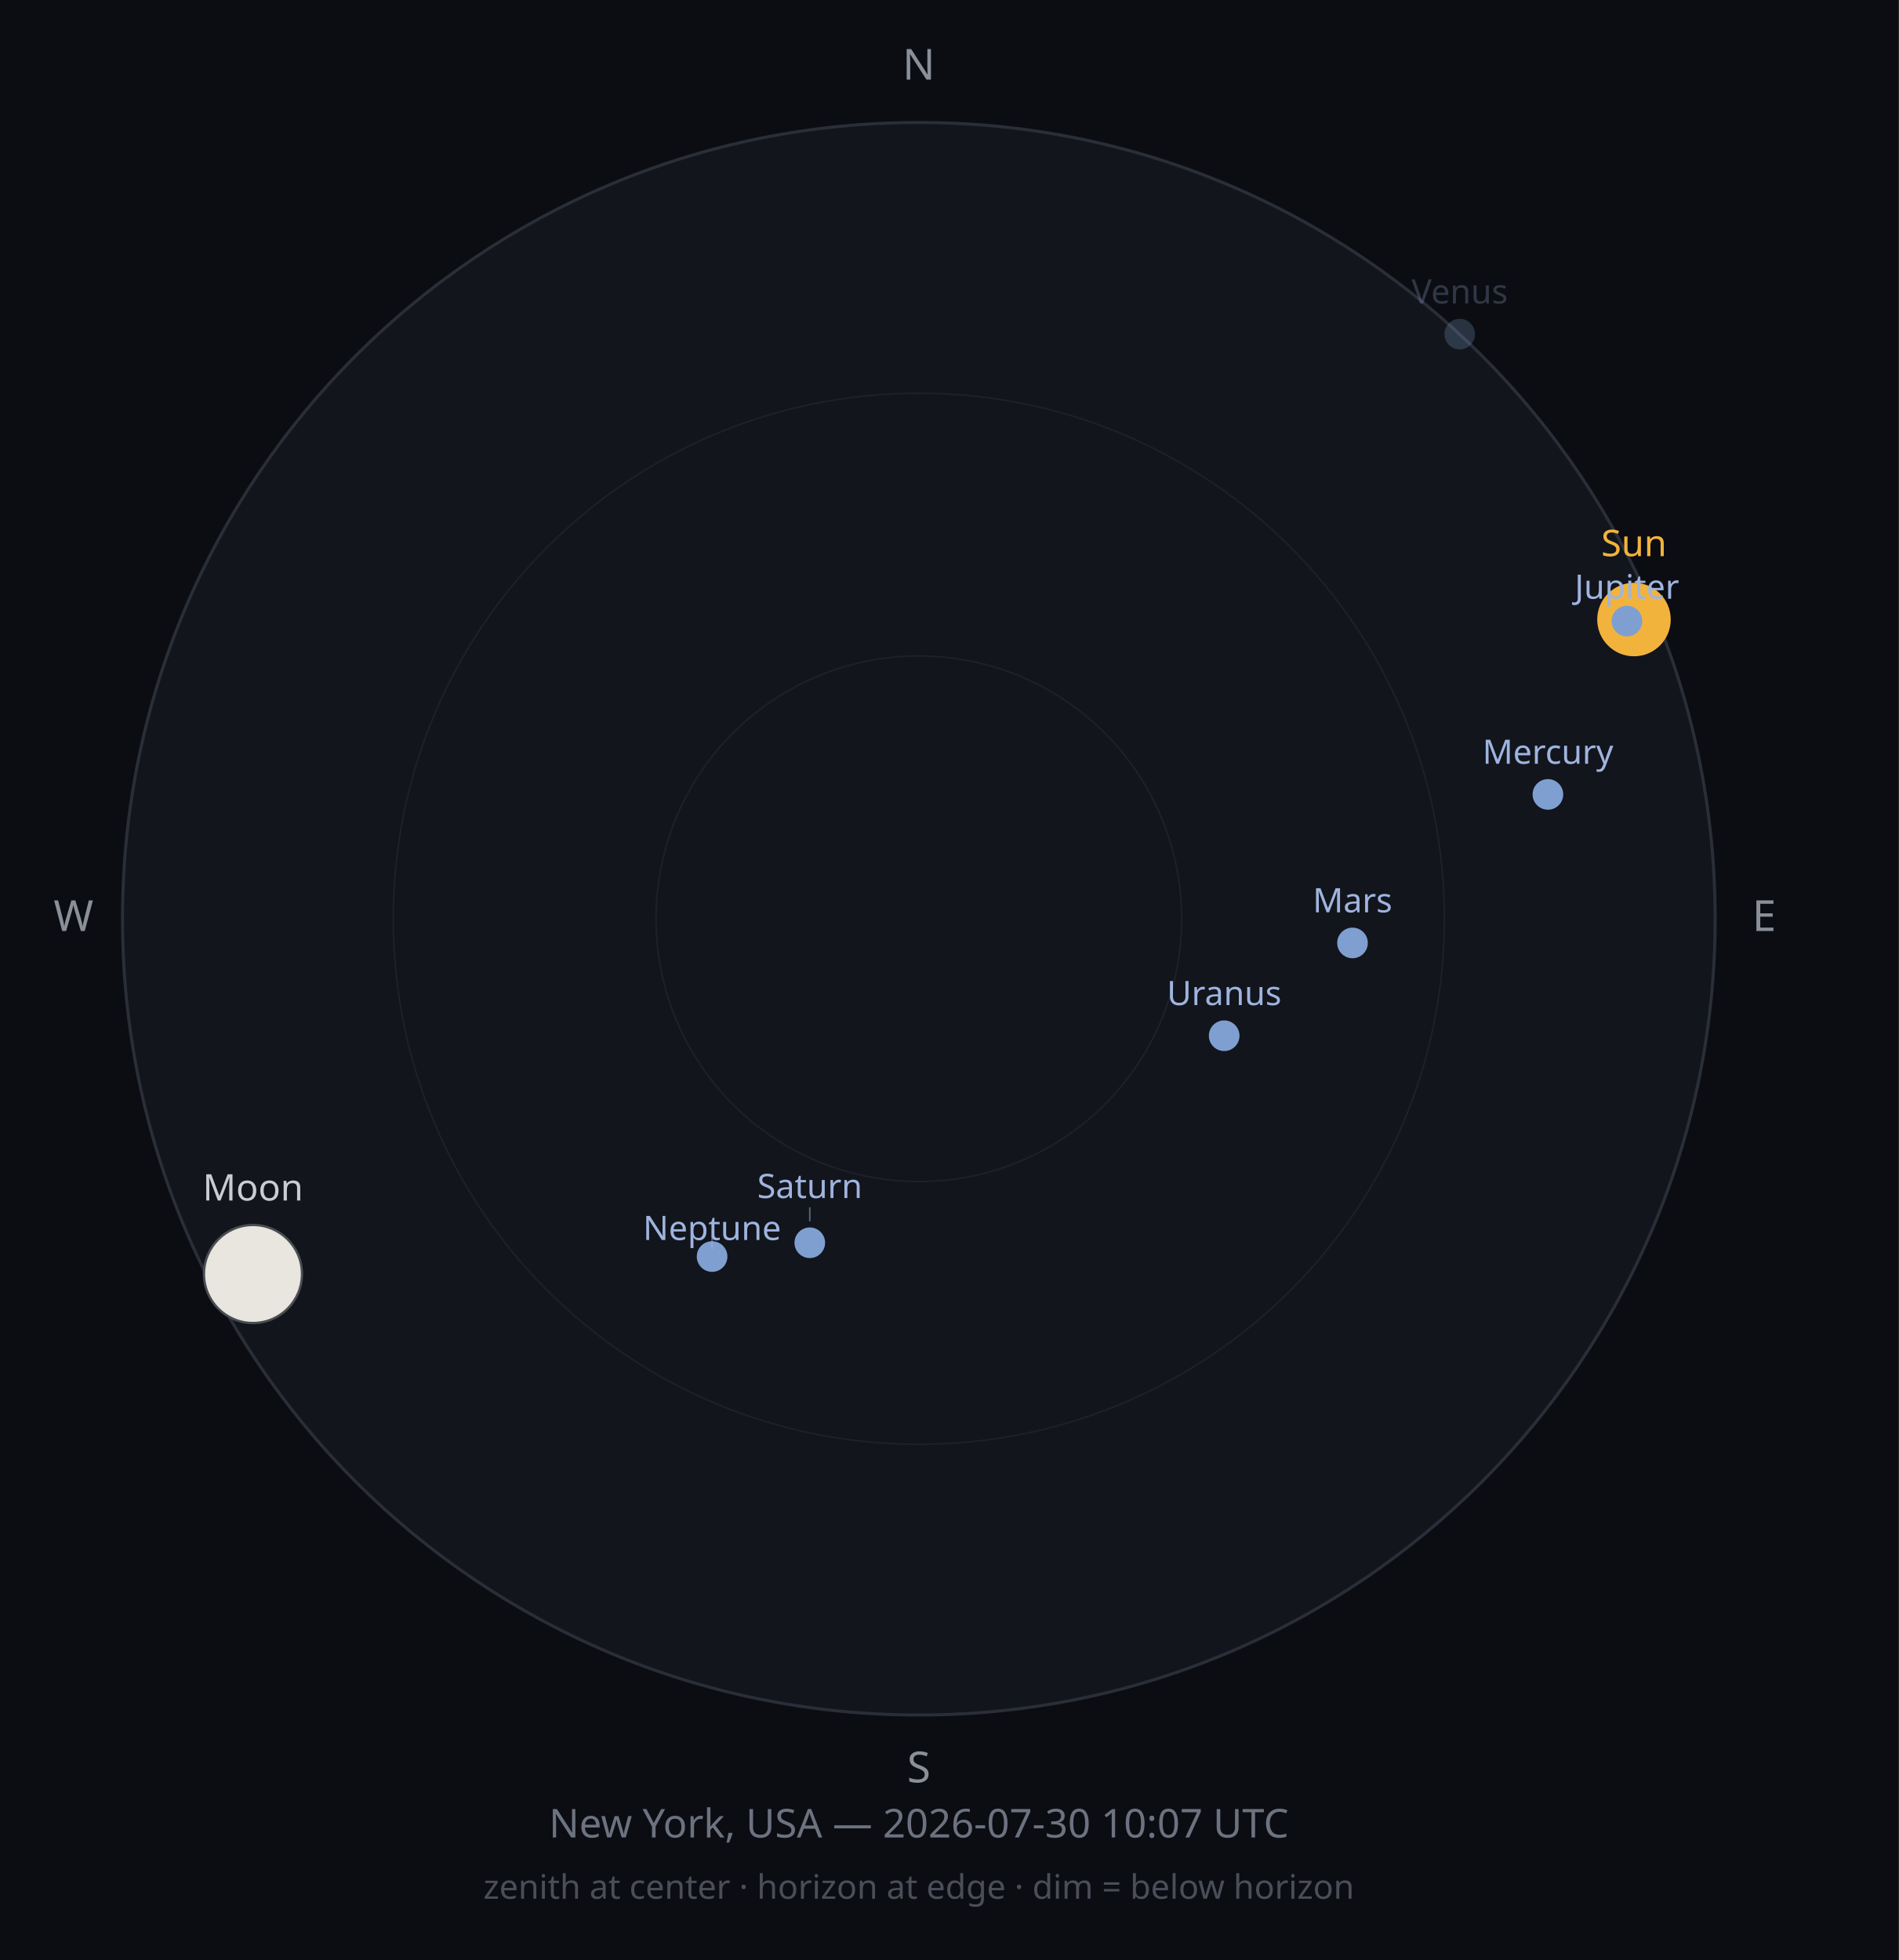
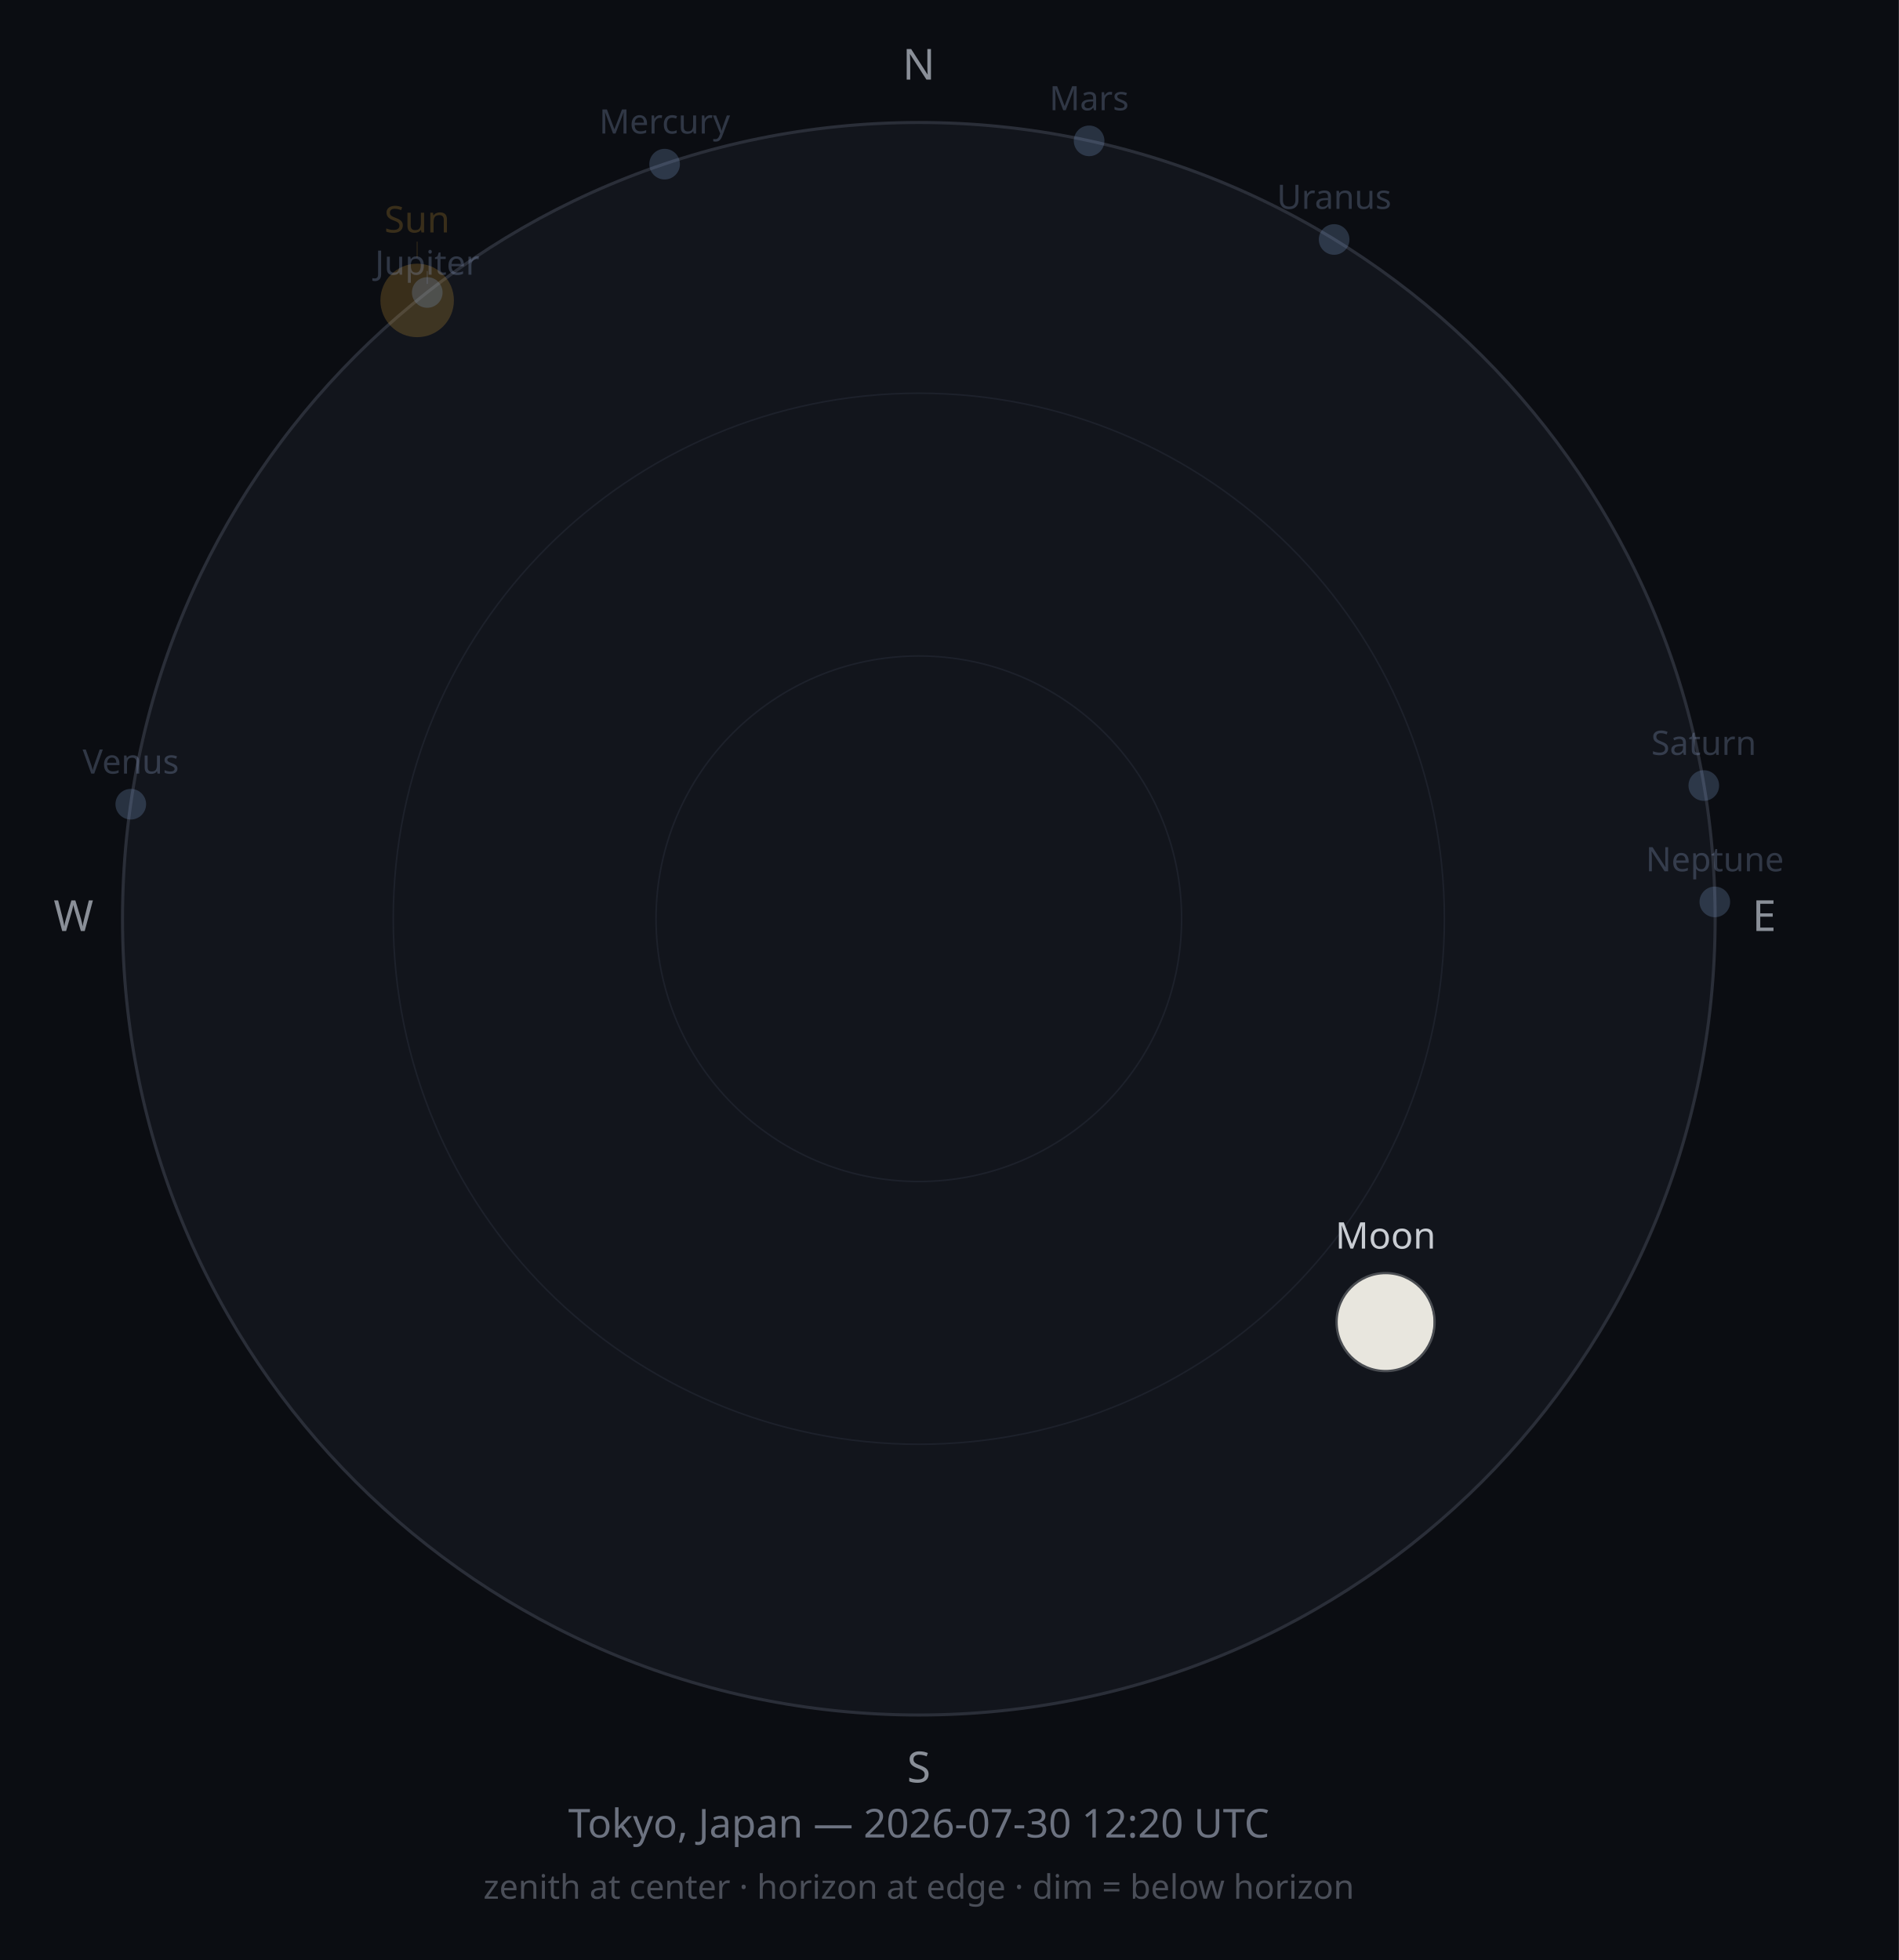
<svg xmlns="http://www.w3.org/2000/svg" width="620" height="640" viewBox="0 0 620 640">
  <rect width="620" height="640" fill="#0B0D12" />
  <circle cx="300" cy="300" r="260" fill="#12151C" stroke="#2A2E38" stroke-width="1" />
  <circle cx="300" cy="300" r="171.6" fill="none" stroke="#1D212B" stroke-width="0.5" />
  <circle cx="300" cy="300" r="85.8" fill="none" stroke="#1D212B" stroke-width="0.5" />
  <text x="300" y="26" font-size="14" fill="#8A8F98" text-anchor="middle" font-family="sans-serif">N</text>
  <text x="576" y="304" font-size="14" fill="#8A8F98" text-anchor="middle" font-family="sans-serif">E</text>
  <text x="300" y="582" font-size="14" fill="#8A8F98" text-anchor="middle" font-family="sans-serif">S</text>
  <text x="24" y="304" font-size="14" fill="#8A8F98" text-anchor="middle" font-family="sans-serif">W</text>
-   <circle cx="533.5" cy="202.3" r="12" fill="#F2B33D" opacity="1" />
-   <text x="533.5" y="181.6" font-size="12" fill="#F2B33D" opacity="1" text-anchor="middle" font-family="sans-serif">Sun</text>
+   <circle cx="136.2" cy="98.1" r="12" fill="#F2B33D" opacity="0.2" />
+   <line x1="136.2" y1="84.1" x2="136.2" y2="78.9" stroke="#F2B33D" stroke-width="0.5" opacity="0.10" />
+   <text x="136.2" y="75.9" font-size="12" fill="#F2B33D" opacity="0.2" text-anchor="middle" font-family="sans-serif">Sun</text>
  <g opacity="1">
-     <circle cx="82.6" cy="416.0" r="16" fill="#2B2E33" />
-     <path d="M82.598,399.964 A16,16 0 0,0 82.598,431.964 A15.792,16 0 0,0 82.598,399.964 Z" fill="#E8E6DE" />
-     <circle cx="82.6" cy="416.0" r="16" fill="none" stroke="#4A4D52" stroke-width="0.75" />
+     <circle cx="452.4" cy="431.7" r="16" fill="#2B2E33" />
+     <path d="M452.374,415.731 A16,16 0 0,0 452.374,447.731 A15.743,16 0 0,0 452.374,415.731 Z" fill="#E8E6DE" />
+     <circle cx="452.4" cy="431.7" r="16" fill="none" stroke="#4A4D52" stroke-width="0.75" />
  </g>
-   <text x="82.6" y="392.0" font-size="12" fill="#C9CDD3" opacity="1" text-anchor="middle" font-family="sans-serif">Moon</text>
-   <circle cx="505.4" cy="259.4" r="5" fill="#7F9FD0" opacity="1" />
-   <text x="505.4" y="249.4" font-size="11" fill="#9FB4DE" opacity="1" text-anchor="middle" font-family="sans-serif">Mercury</text>
-   <circle cx="476.6" cy="109.1" r="5" fill="#7F9FD0" opacity="0.25" />
-   <text x="476.6" y="99.1" font-size="11" fill="#9FB4DE" opacity="0.25" text-anchor="middle" font-family="sans-serif">Venus</text>
-   <circle cx="441.6" cy="307.9" r="5" fill="#7F9FD0" opacity="1" />
-   <text x="441.6" y="297.9" font-size="11" fill="#9FB4DE" opacity="1" text-anchor="middle" font-family="sans-serif">Mars</text>
-   <circle cx="531.2" cy="202.8" r="5" fill="#7F9FD0" opacity="1" />
-   <text x="531.2" y="195.5" font-size="11" fill="#9FB4DE" opacity="1" text-anchor="middle" font-family="sans-serif">Jupiter</text>
-   <circle cx="264.4" cy="405.8" r="5" fill="#7F9FD0" opacity="1" />
-   <line x1="264.4" y1="398.8" x2="264.4" y2="394.2" stroke="#9FB4DE" stroke-width="0.5" opacity="0.50" />
-   <text x="264.4" y="391.2" font-size="11" fill="#9FB4DE" opacity="1" text-anchor="middle" font-family="sans-serif">Saturn</text>
-   <circle cx="399.7" cy="338.2" r="5" fill="#7F9FD0" opacity="1" />
-   <text x="399.7" y="328.2" font-size="11" fill="#9FB4DE" opacity="1" text-anchor="middle" font-family="sans-serif">Uranus</text>
-   <circle cx="232.5" cy="410.3" r="5" fill="#7F9FD0" opacity="1" />
-   <line x1="232.5" y1="403.3" x2="232.5" y2="407.9" stroke="#9FB4DE" stroke-width="0.5" opacity="0.50" />
-   <text x="232.5" y="404.9" font-size="11" fill="#9FB4DE" opacity="1" text-anchor="middle" font-family="sans-serif">Neptune</text>
-   <text x="300" y="600" font-size="13" fill="#6C7280" text-anchor="middle" font-family="sans-serif">New York, USA — 2026-07-30 10:07 UTC</text>
+   <text x="452.4" y="407.7" font-size="12" fill="#C9CDD3" opacity="1" text-anchor="middle" font-family="sans-serif">Moon</text>
+   <circle cx="217.0" cy="53.6" r="5" fill="#7F9FD0" opacity="0.25" />
+   <text x="217.0" y="43.6" font-size="11" fill="#9FB4DE" opacity="0.25" text-anchor="middle" font-family="sans-serif">Mercury</text>
+   <circle cx="42.7" cy="262.6" r="5" fill="#7F9FD0" opacity="0.25" />
+   <text x="42.7" y="252.6" font-size="11" fill="#9FB4DE" opacity="0.25" text-anchor="middle" font-family="sans-serif">Venus</text>
+   <circle cx="355.6" cy="46.0" r="5" fill="#7F9FD0" opacity="0.25" />
+   <text x="355.6" y="36.0" font-size="11" fill="#9FB4DE" opacity="0.25" text-anchor="middle" font-family="sans-serif">Mars</text>
+   <circle cx="139.5" cy="95.5" r="5" fill="#7F9FD0" opacity="0.25" />
+   <line x1="139.5" y1="88.5" x2="139.5" y2="92.7" stroke="#9FB4DE" stroke-width="0.5" opacity="0.13" />
+   <text x="139.5" y="89.7" font-size="11" fill="#9FB4DE" opacity="0.25" text-anchor="middle" font-family="sans-serif">Jupiter</text>
+   <circle cx="556.3" cy="256.5" r="5" fill="#7F9FD0" opacity="0.25" />
+   <text x="556.3" y="246.5" font-size="11" fill="#9FB4DE" opacity="0.25" text-anchor="middle" font-family="sans-serif">Saturn</text>
+   <circle cx="435.6" cy="78.2" r="5" fill="#7F9FD0" opacity="0.25" />
+   <text x="435.6" y="68.2" font-size="11" fill="#9FB4DE" opacity="0.25" text-anchor="middle" font-family="sans-serif">Uranus</text>
+   <circle cx="559.9" cy="294.5" r="5" fill="#7F9FD0" opacity="0.25" />
+   <text x="559.9" y="284.5" font-size="11" fill="#9FB4DE" opacity="0.25" text-anchor="middle" font-family="sans-serif">Neptune</text>
+   <text x="300" y="600" font-size="13" fill="#6C7280" text-anchor="middle" font-family="sans-serif">Tokyo, Japan — 2026-07-30 12:20 UTC</text>
  <text x="300" y="620" font-size="11" fill="#4A4E58" text-anchor="middle" font-family="sans-serif">zenith at center · horizon at edge · dim = below horizon</text>
</svg>
